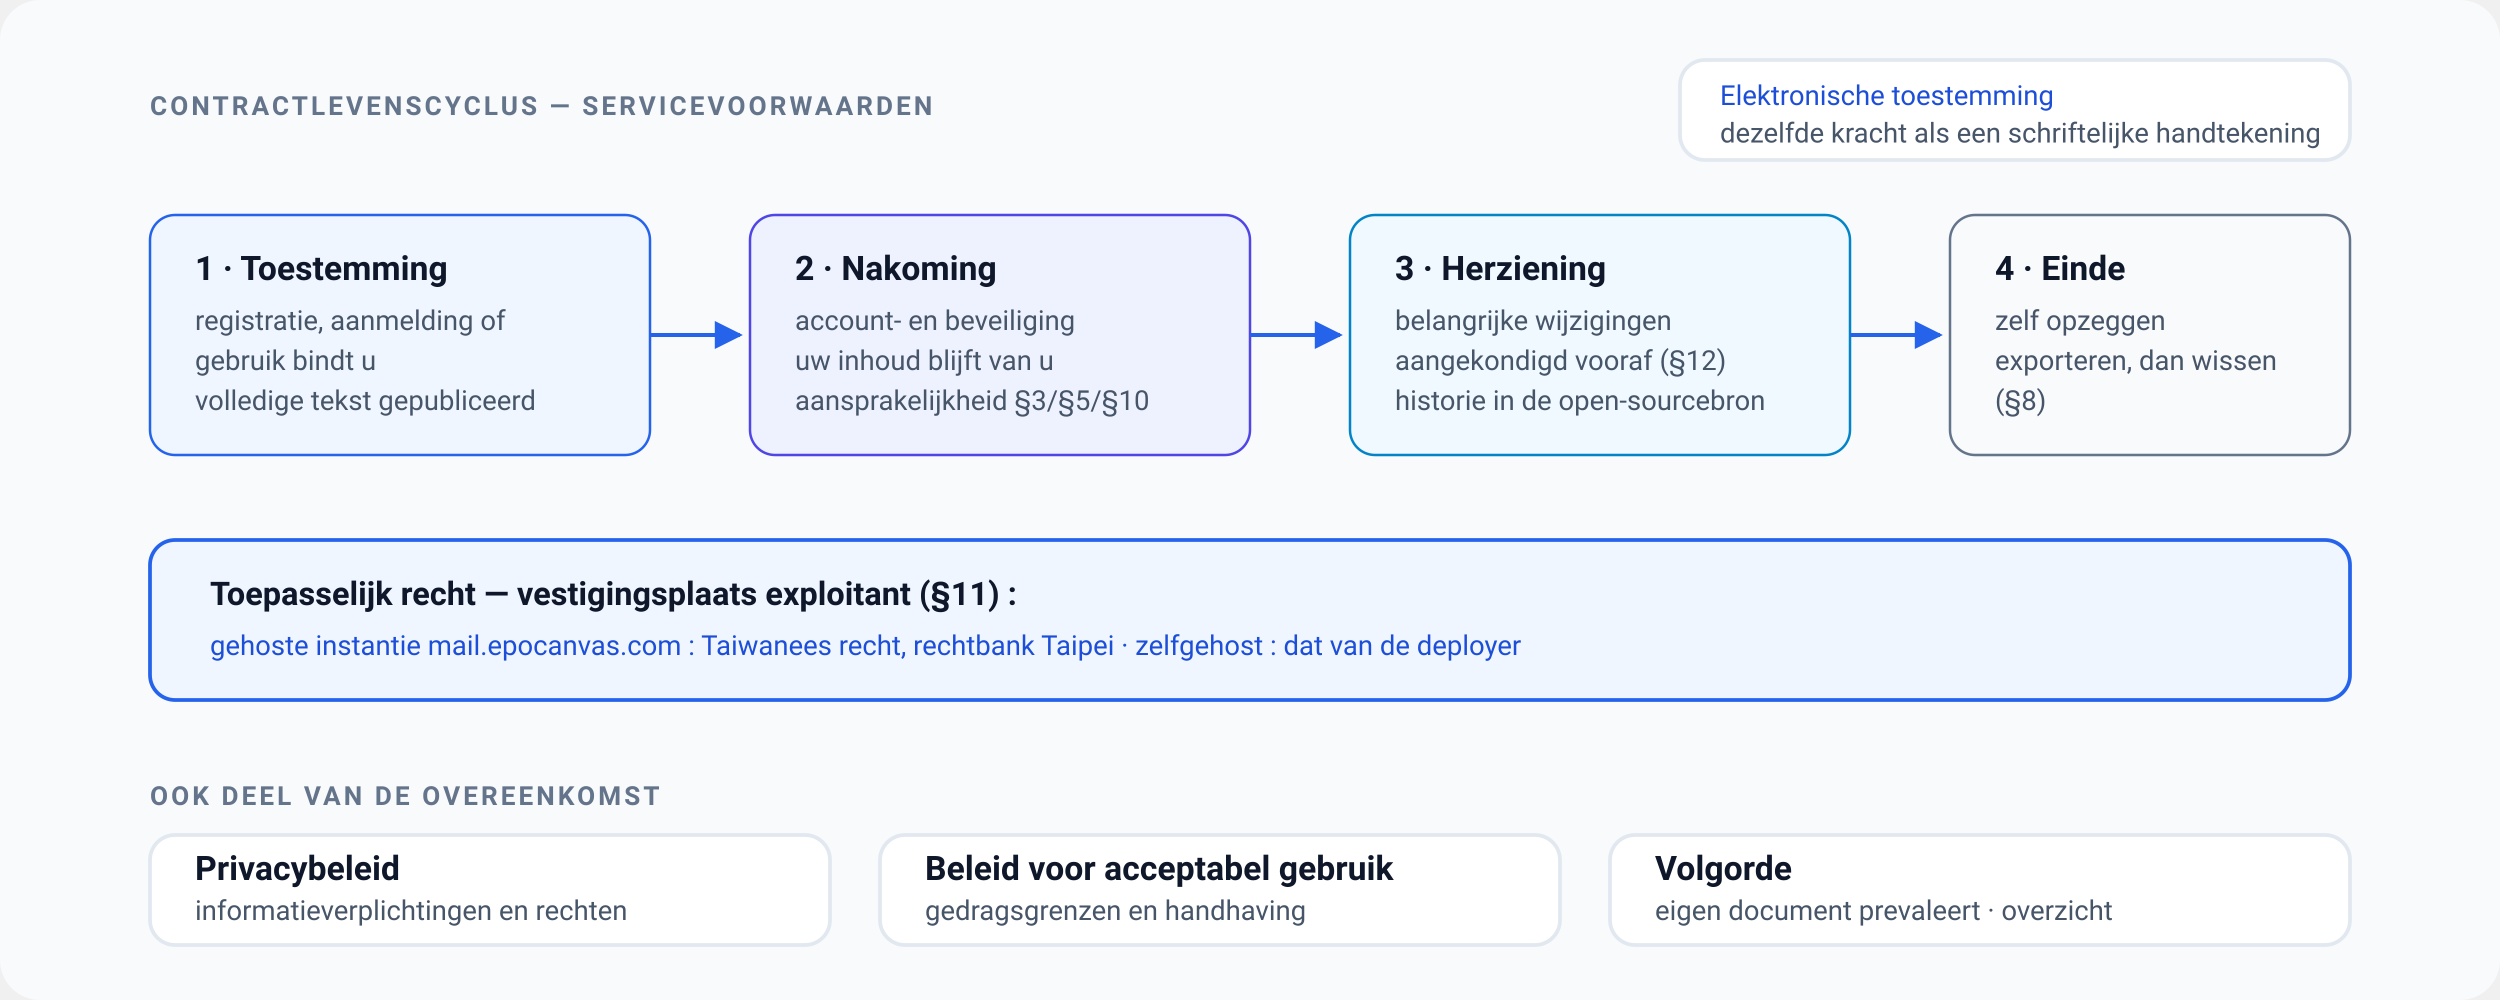
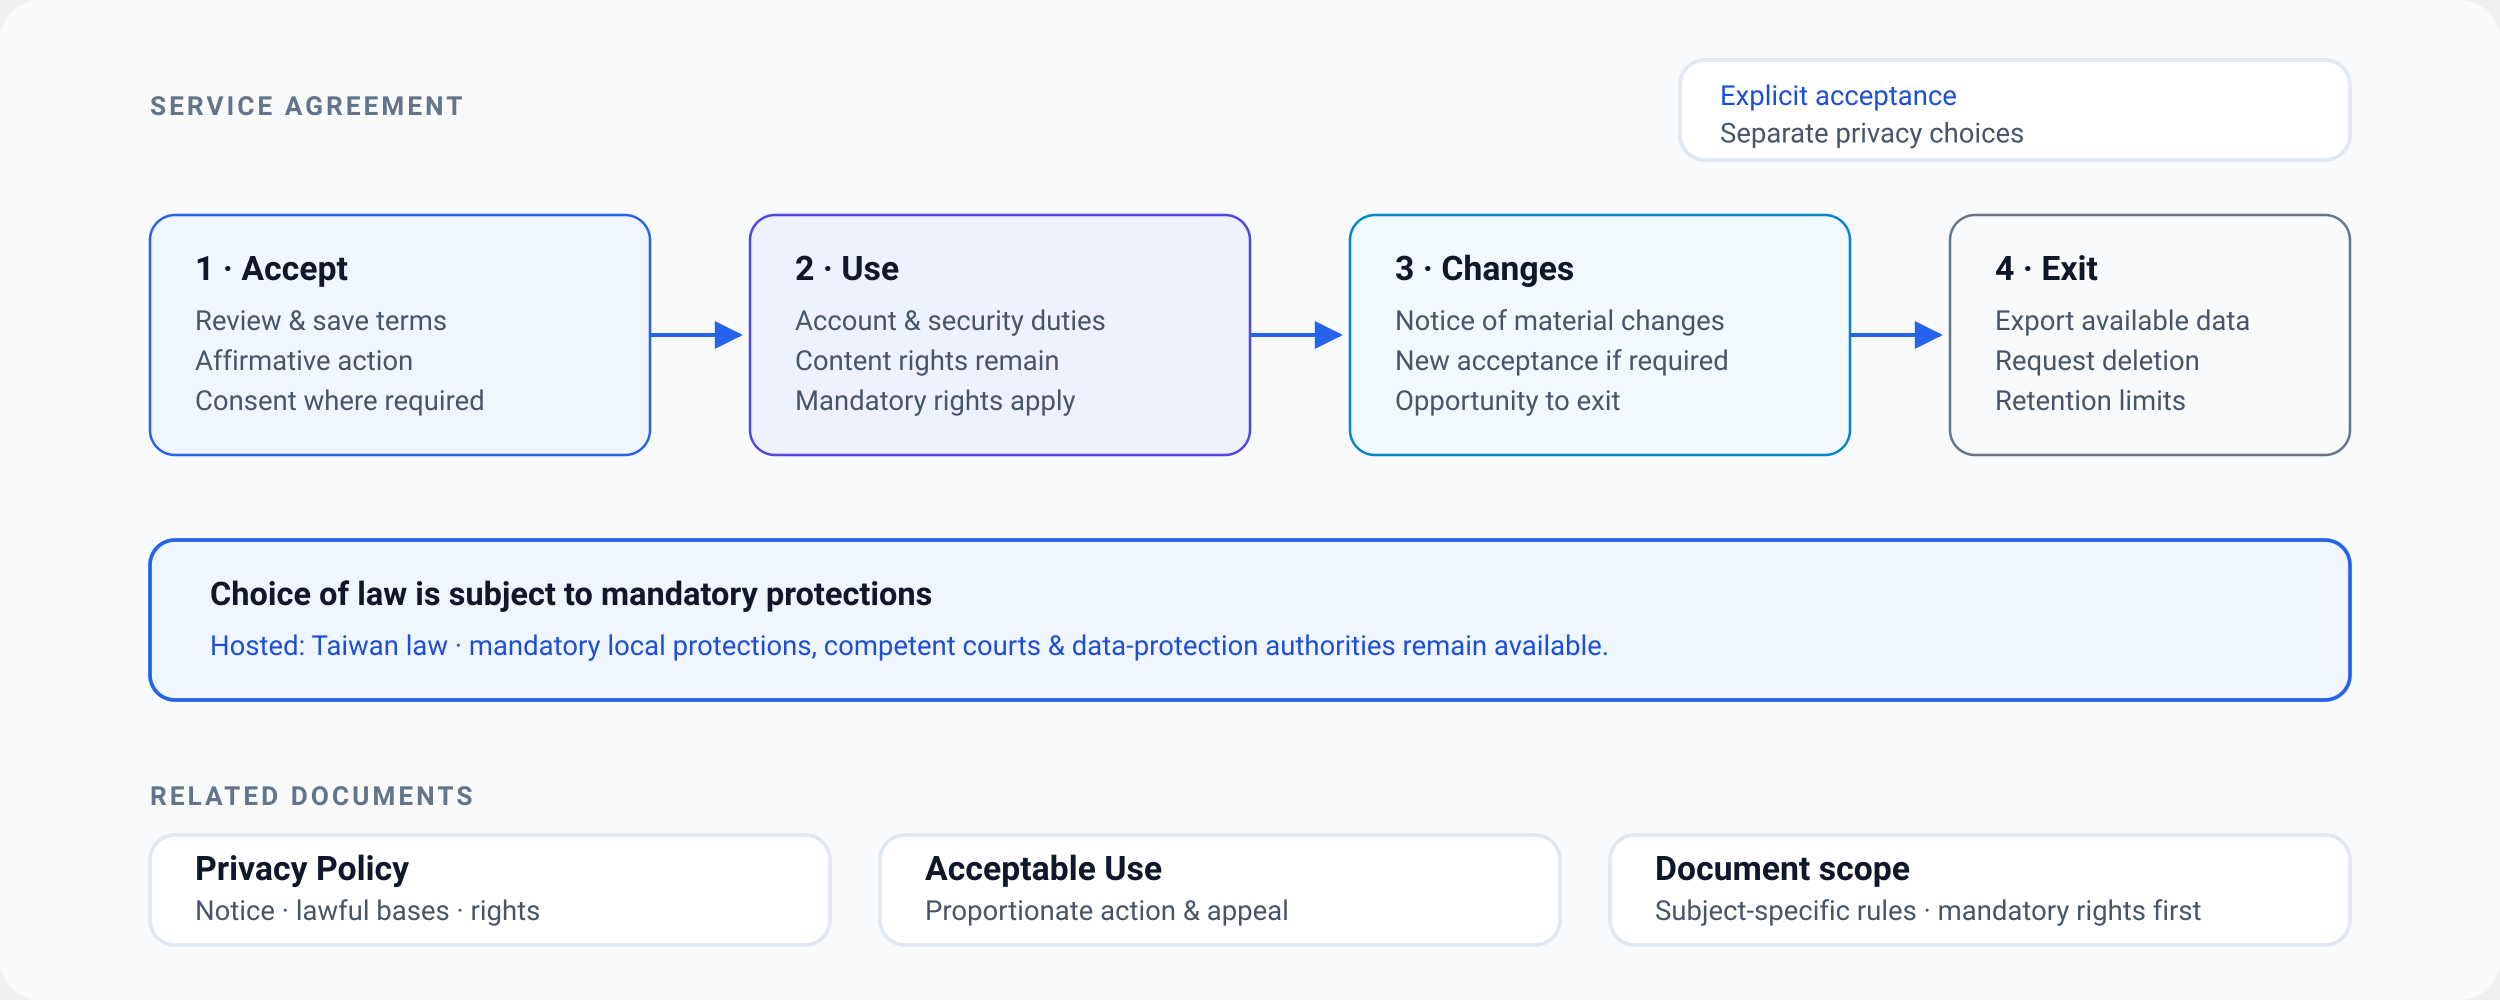
- <svg xmlns="http://www.w3.org/2000/svg" viewBox="0 0 1000 400" width="100%" role="img" aria-label="Contractlevenscyclus van de Servicevoorwaarden: toestemming, nakoming, herziening, einde — naar de vestigingsplaats van de exploitant">
+ <svg xmlns="http://www.w3.org/2000/svg" viewBox="0 0 1000 400" width="100%" role="img" aria-label="Overeenkomst: uitdrukkelijke aanvaarding, gebruik, wijzigingen en einde; dwingend recht, lokale bescherming en rechtsmiddelen gaan voor.">
  <style>
    .bg { fill: #f8fafc; }
    .step { fill: #ffffff; stroke: #e2e8f0; stroke-width: 1.5; }
    .s1 { fill: #eff6ff; stroke: #2563eb; }
    .s2 { fill: #eef2ff; stroke: #4f46e5; }
    .s3 { fill: #f0f9ff; stroke: #0284c7; }
    .s4 { fill: #f8fafc; stroke: #64748b; }
    .band { fill: #eff6ff; stroke: #2563eb; stroke-width: 1.5; }
    .t { font: 600 13.5px -apple-system, 'Segoe UI', Roboto, 'PingFang TC', 'Microsoft JhengHei', 'Noto Sans', sans-serif; fill: #0f172a; }
    .b { font: 400 11px -apple-system, 'Segoe UI', Roboto, 'PingFang TC', 'Microsoft JhengHei', 'Noto Sans', sans-serif; fill: #475569; }
    .bt { font: 600 13px -apple-system, 'Segoe UI', Roboto, 'PingFang TC', 'Microsoft JhengHei', 'Noto Sans', sans-serif; fill: #0f172a; }
    .bb { font: 400 11px -apple-system, 'Segoe UI', Roboto, 'PingFang TC', 'Microsoft JhengHei', 'Noto Sans', sans-serif; fill: #1d4ed8; }
    .tag { font: 600 10.5px -apple-system, 'Segoe UI', Roboto, 'PingFang TC', 'Microsoft JhengHei', 'Noto Sans', sans-serif; letter-spacing: 1.2px; fill: #64748b; }
    .arrow { stroke: #2563eb; stroke-width: 1.6; fill: none; marker-end: url(#th); }
    .chip { fill: #ffffff; stroke: #e2e8f0; stroke-width: 1.5; }
    @media (prefers-color-scheme: dark) {
      .bg { fill: #0b0f19; }
      .step { fill: #111827; stroke: #1e293b; }
      .s1 { fill: rgba(59,130,246,0.12); stroke: #3b82f6; }
      .s2 { fill: rgba(79,70,229,0.14); stroke: #818cf8; }
      .s3 { fill: rgba(2,132,199,0.14); stroke: #38bdf8; }
      .s4 { fill: rgba(100,116,139,0.12); stroke: #94a3b8; }
      .band { fill: rgba(59,130,246,0.12); stroke: #3b82f6; }
      .t { fill: #f1f5f9; }
      .b { fill: #94a3b8; }
      .bt { fill: #f1f5f9; }
      .bb { fill: #93c5fd; }
      .tag { fill: #64748b; }
      .arrow { stroke: #60a5fa; }
      .chip { fill: #111827; stroke: #1e293b; }
      .mh { fill: #60a5fa; }
    }
  </style>
  <defs>
    <marker id="th" viewBox="0 0 10 10" refX="9" refY="5" markerWidth="7" markerHeight="7" orient="auto-start-reverse">
      <path class="mh" d="M0,0 L10,5 L0,10 z" fill="#2563eb" />
    </marker>
  </defs>
  <rect class="bg" width="1000" height="400" rx="16" />
-   <text class="tag" x="60" y="46">CONTRACTLEVENSCYCLUS — SERVICEVOORWAARDEN</text>
+   <text class="tag" x="60" y="46">SERVICE AGREEMENT</text>
  <rect class="chip" x="672" y="24" width="268" height="40" rx="10" />
-   <text class="bb" x="688" y="42">Elektronische toestemming</text>
-   <text class="b" x="688" y="57">dezelfde kracht als een schriftelijke handtekening</text>
+   <text class="bb" x="688" y="42">Explicit acceptance</text>
+   <text class="b" x="688" y="57">Separate privacy choices</text>
  <rect class="s1" x="60" y="86" width="200" height="96" rx="10" />
-   <text class="t" x="78" y="112">1 · Toestemming</text>
-   <text class="b" x="78" y="132">registratie, aanmelding of</text>
-   <text class="b" x="78" y="148">gebruik bindt u</text>
-   <text class="b" x="78" y="164">volledige tekst gepubliceerd</text>
+   <text class="t" x="78" y="112">1 · Accept</text>
+   <text class="b" x="78" y="132">Review &amp; save terms</text>
+   <text class="b" x="78" y="148">Affirmative action</text>
+   <text class="b" x="78" y="164">Consent where required</text>
  <rect class="s2" x="300" y="86" width="200" height="96" rx="10" />
-   <text class="t" x="318" y="112">2 · Nakoming</text>
-   <text class="b" x="318" y="132">account- en beveiliging</text>
-   <text class="b" x="318" y="148">uw inhoud blijft van u</text>
-   <text class="b" x="318" y="164">aansprakelijkheid §3/§5/§10</text>
+   <text class="t" x="318" y="112">2 · Use</text>
+   <text class="b" x="318" y="132">Account &amp; security duties</text>
+   <text class="b" x="318" y="148">Content rights remain</text>
+   <text class="b" x="318" y="164">Mandatory rights apply</text>
  <rect class="s3" x="540" y="86" width="200" height="96" rx="10" />
-   <text class="t" x="558" y="112">3 · Herziening</text>
-   <text class="b" x="558" y="132">belangrijke wijzigingen</text>
-   <text class="b" x="558" y="148">aangekondigd vooraf (§12)</text>
-   <text class="b" x="558" y="164">historie in de open-sourcebron</text>
+   <text class="t" x="558" y="112">3 · Changes</text>
+   <text class="b" x="558" y="132">Notice of material changes</text>
+   <text class="b" x="558" y="148">New acceptance if required</text>
+   <text class="b" x="558" y="164">Opportunity to exit</text>
  <rect class="s4" x="780" y="86" width="160" height="96" rx="10" />
-   <text class="t" x="798" y="112">4 · Einde</text>
-   <text class="b" x="798" y="132">zelf opzeggen</text>
-   <text class="b" x="798" y="148">exporteren, dan wissen</text>
-   <text class="b" x="798" y="164">(§8)</text>
+   <text class="t" x="798" y="112">4 · Exit</text>
+   <text class="b" x="798" y="132">Export available data</text>
+   <text class="b" x="798" y="148">Request deletion</text>
+   <text class="b" x="798" y="164">Retention limits</text>
  <path class="arrow" d="M260,134 L296,134" />
  <path class="arrow" d="M500,134 L536,134" />
  <path class="arrow" d="M740,134 L776,134" />
  <rect class="band" x="60" y="216" width="880" height="64" rx="10" />
-   <text class="bt" x="84" y="242">Toepasselijk recht — vestigingsplaats exploitant (§11) :</text>
-   <text class="bb" x="84" y="262">gehoste instantie mail.epocanvas.com : Taiwanees recht, rechtbank Taipei · zelfgehost : dat van de deployer</text>
-   <text class="tag" x="60" y="322">OOK DEEL VAN DE OVEREENKOMST</text>
+   <text class="bt" x="84" y="242">Choice of law is subject to mandatory protections</text>
+   <text class="bb" x="84" y="262">Hosted: Taiwan law · mandatory local protections, competent courts &amp; data-protection authorities remain available.</text>
+   <text class="tag" x="60" y="322">RELATED DOCUMENTS</text>
  <rect class="step" x="60" y="334" width="272" height="44" rx="10" />
-   <text class="t" x="78" y="352">Privacybeleid</text>
-   <text class="b" x="78" y="368">informatieverplichtingen en rechten</text>
+   <text class="t" x="78" y="352">Privacy Policy</text>
+   <text class="b" x="78" y="368">Notice · lawful bases · rights</text>
  <rect class="step" x="352" y="334" width="272" height="44" rx="10" />
-   <text class="t" x="370" y="352">Beleid voor acceptabel gebruik</text>
-   <text class="b" x="370" y="368">gedragsgrenzen en handhaving</text>
+   <text class="t" x="370" y="352">Acceptable Use</text>
+   <text class="b" x="370" y="368">Proportionate action &amp; appeal</text>
  <rect class="step" x="644" y="334" width="296" height="44" rx="10" />
-   <text class="t" x="662" y="352">Volgorde</text>
-   <text class="b" x="662" y="368">eigen document prevaleert · overzicht</text>
+   <text class="t" x="662" y="352">Document scope</text>
+   <text class="b" x="662" y="368">Subject-specific rules · mandatory rights first</text>
</svg>
